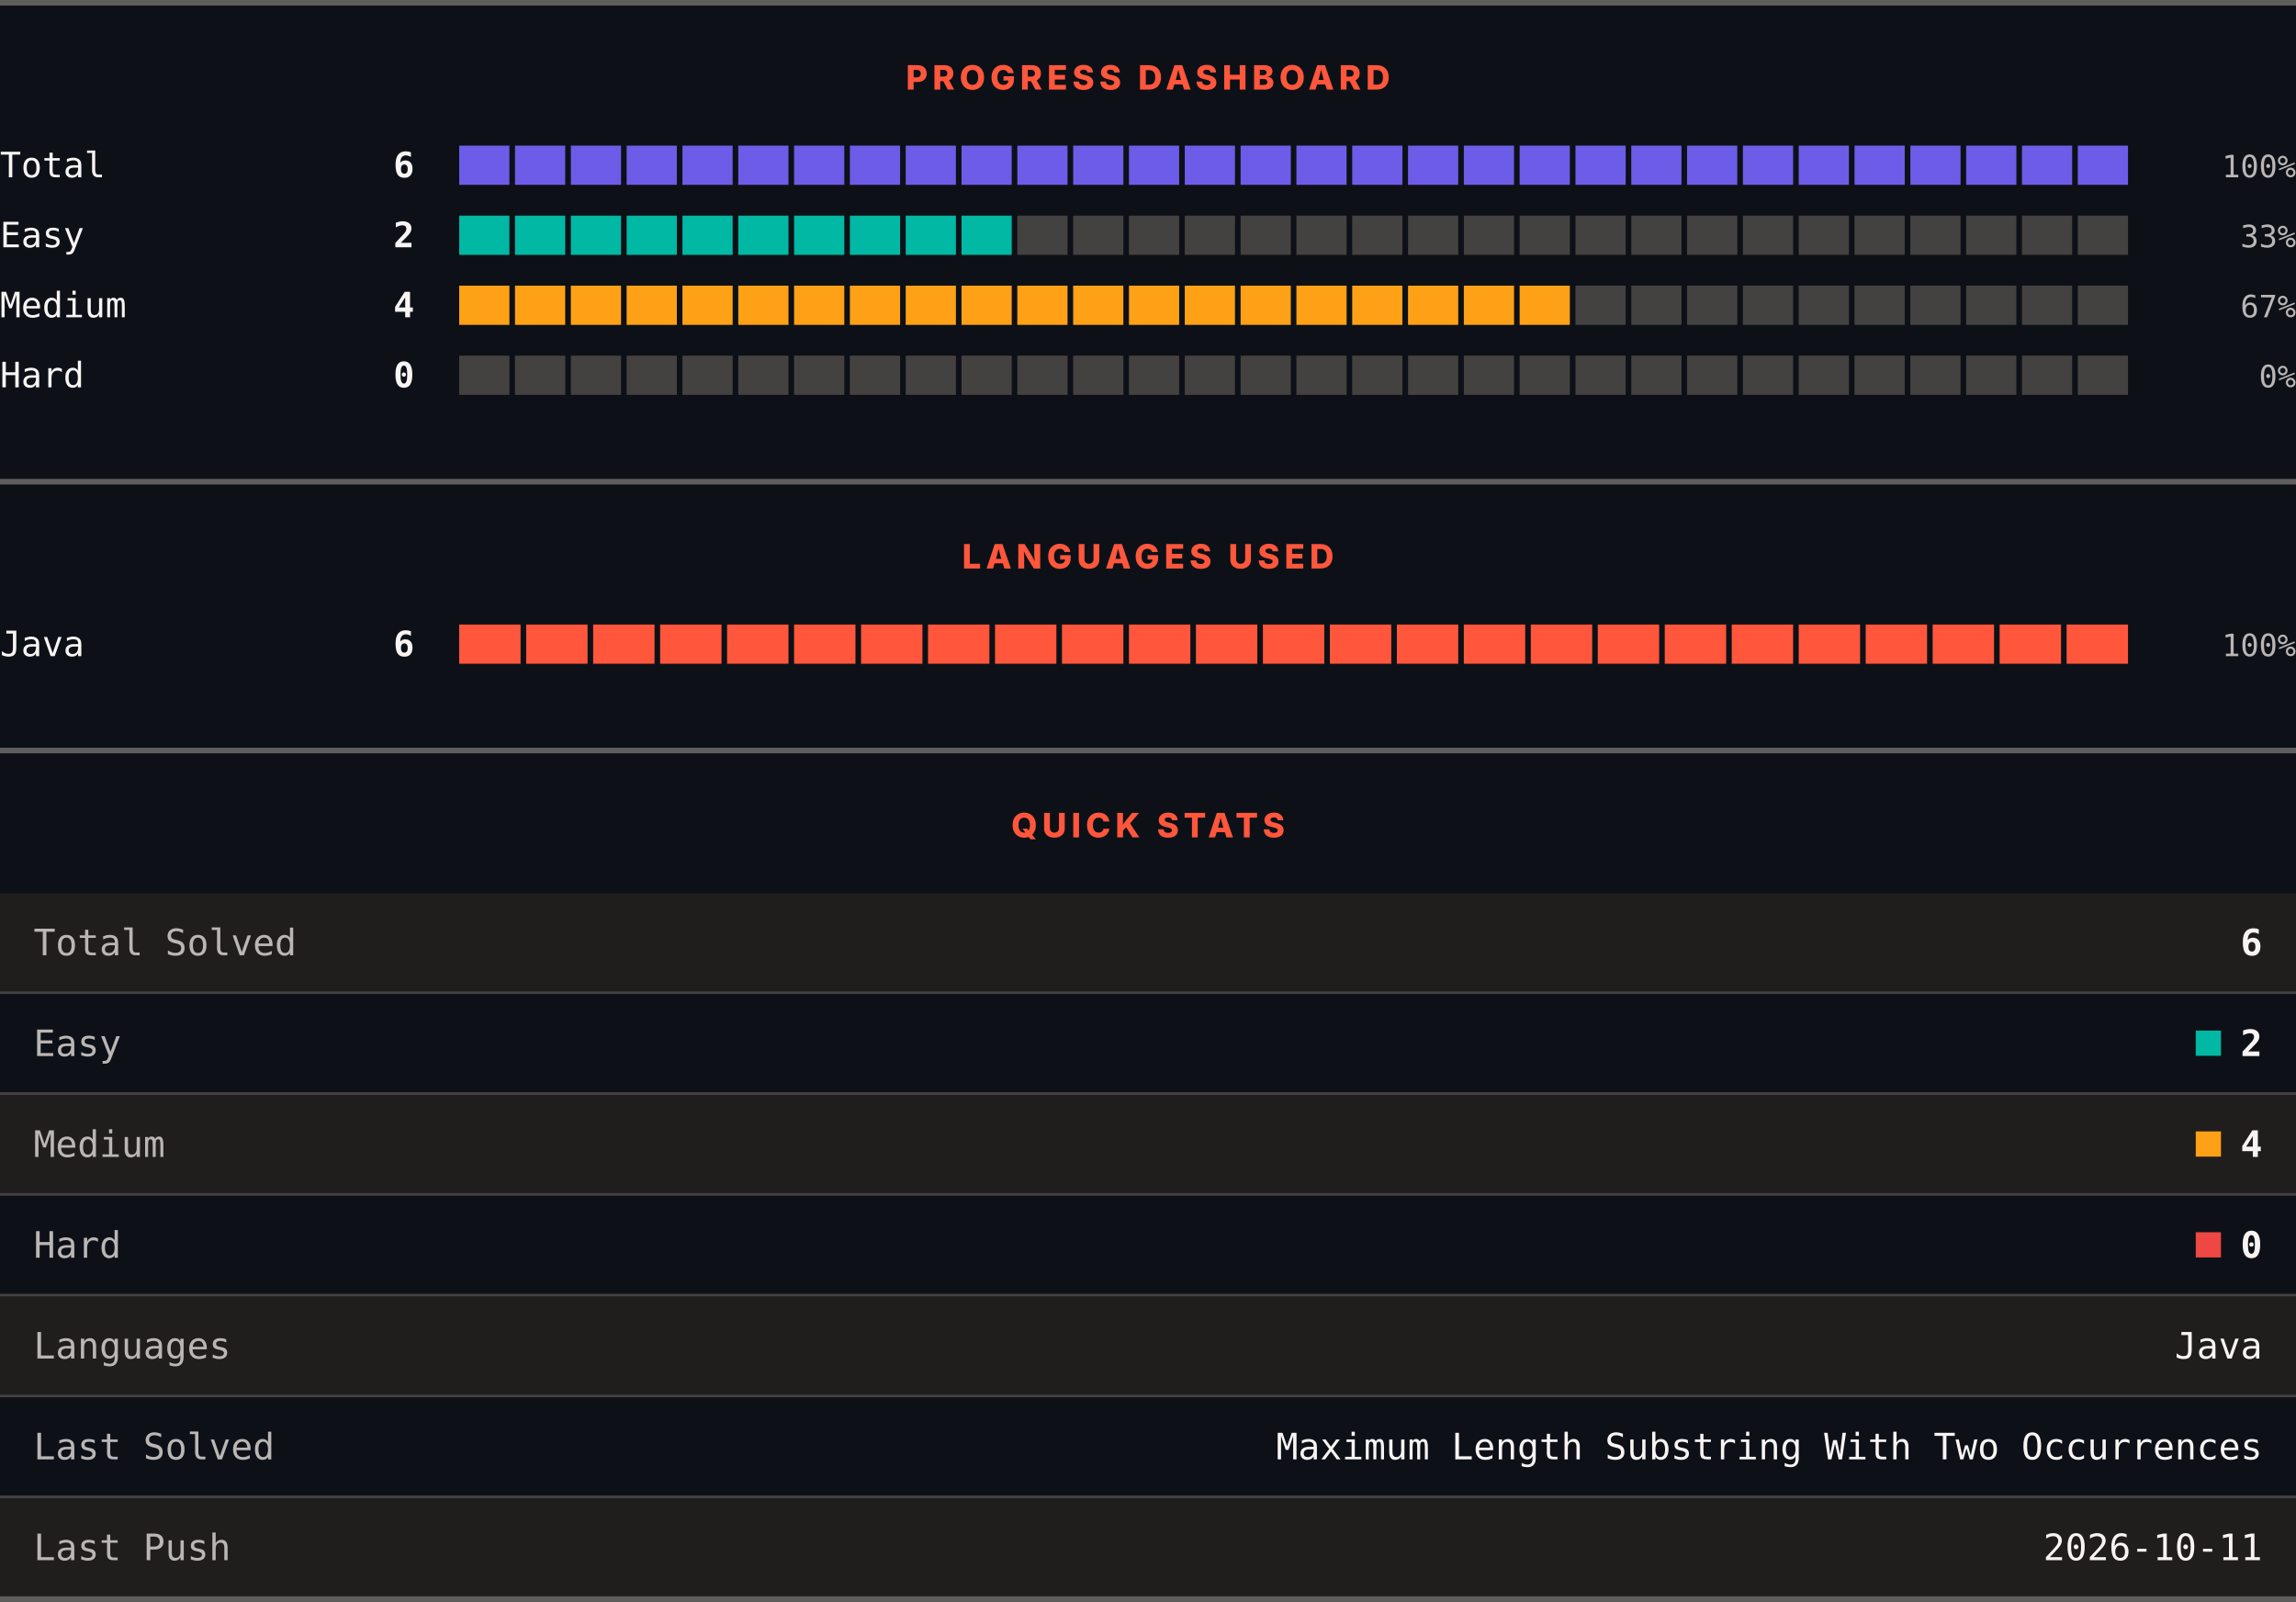
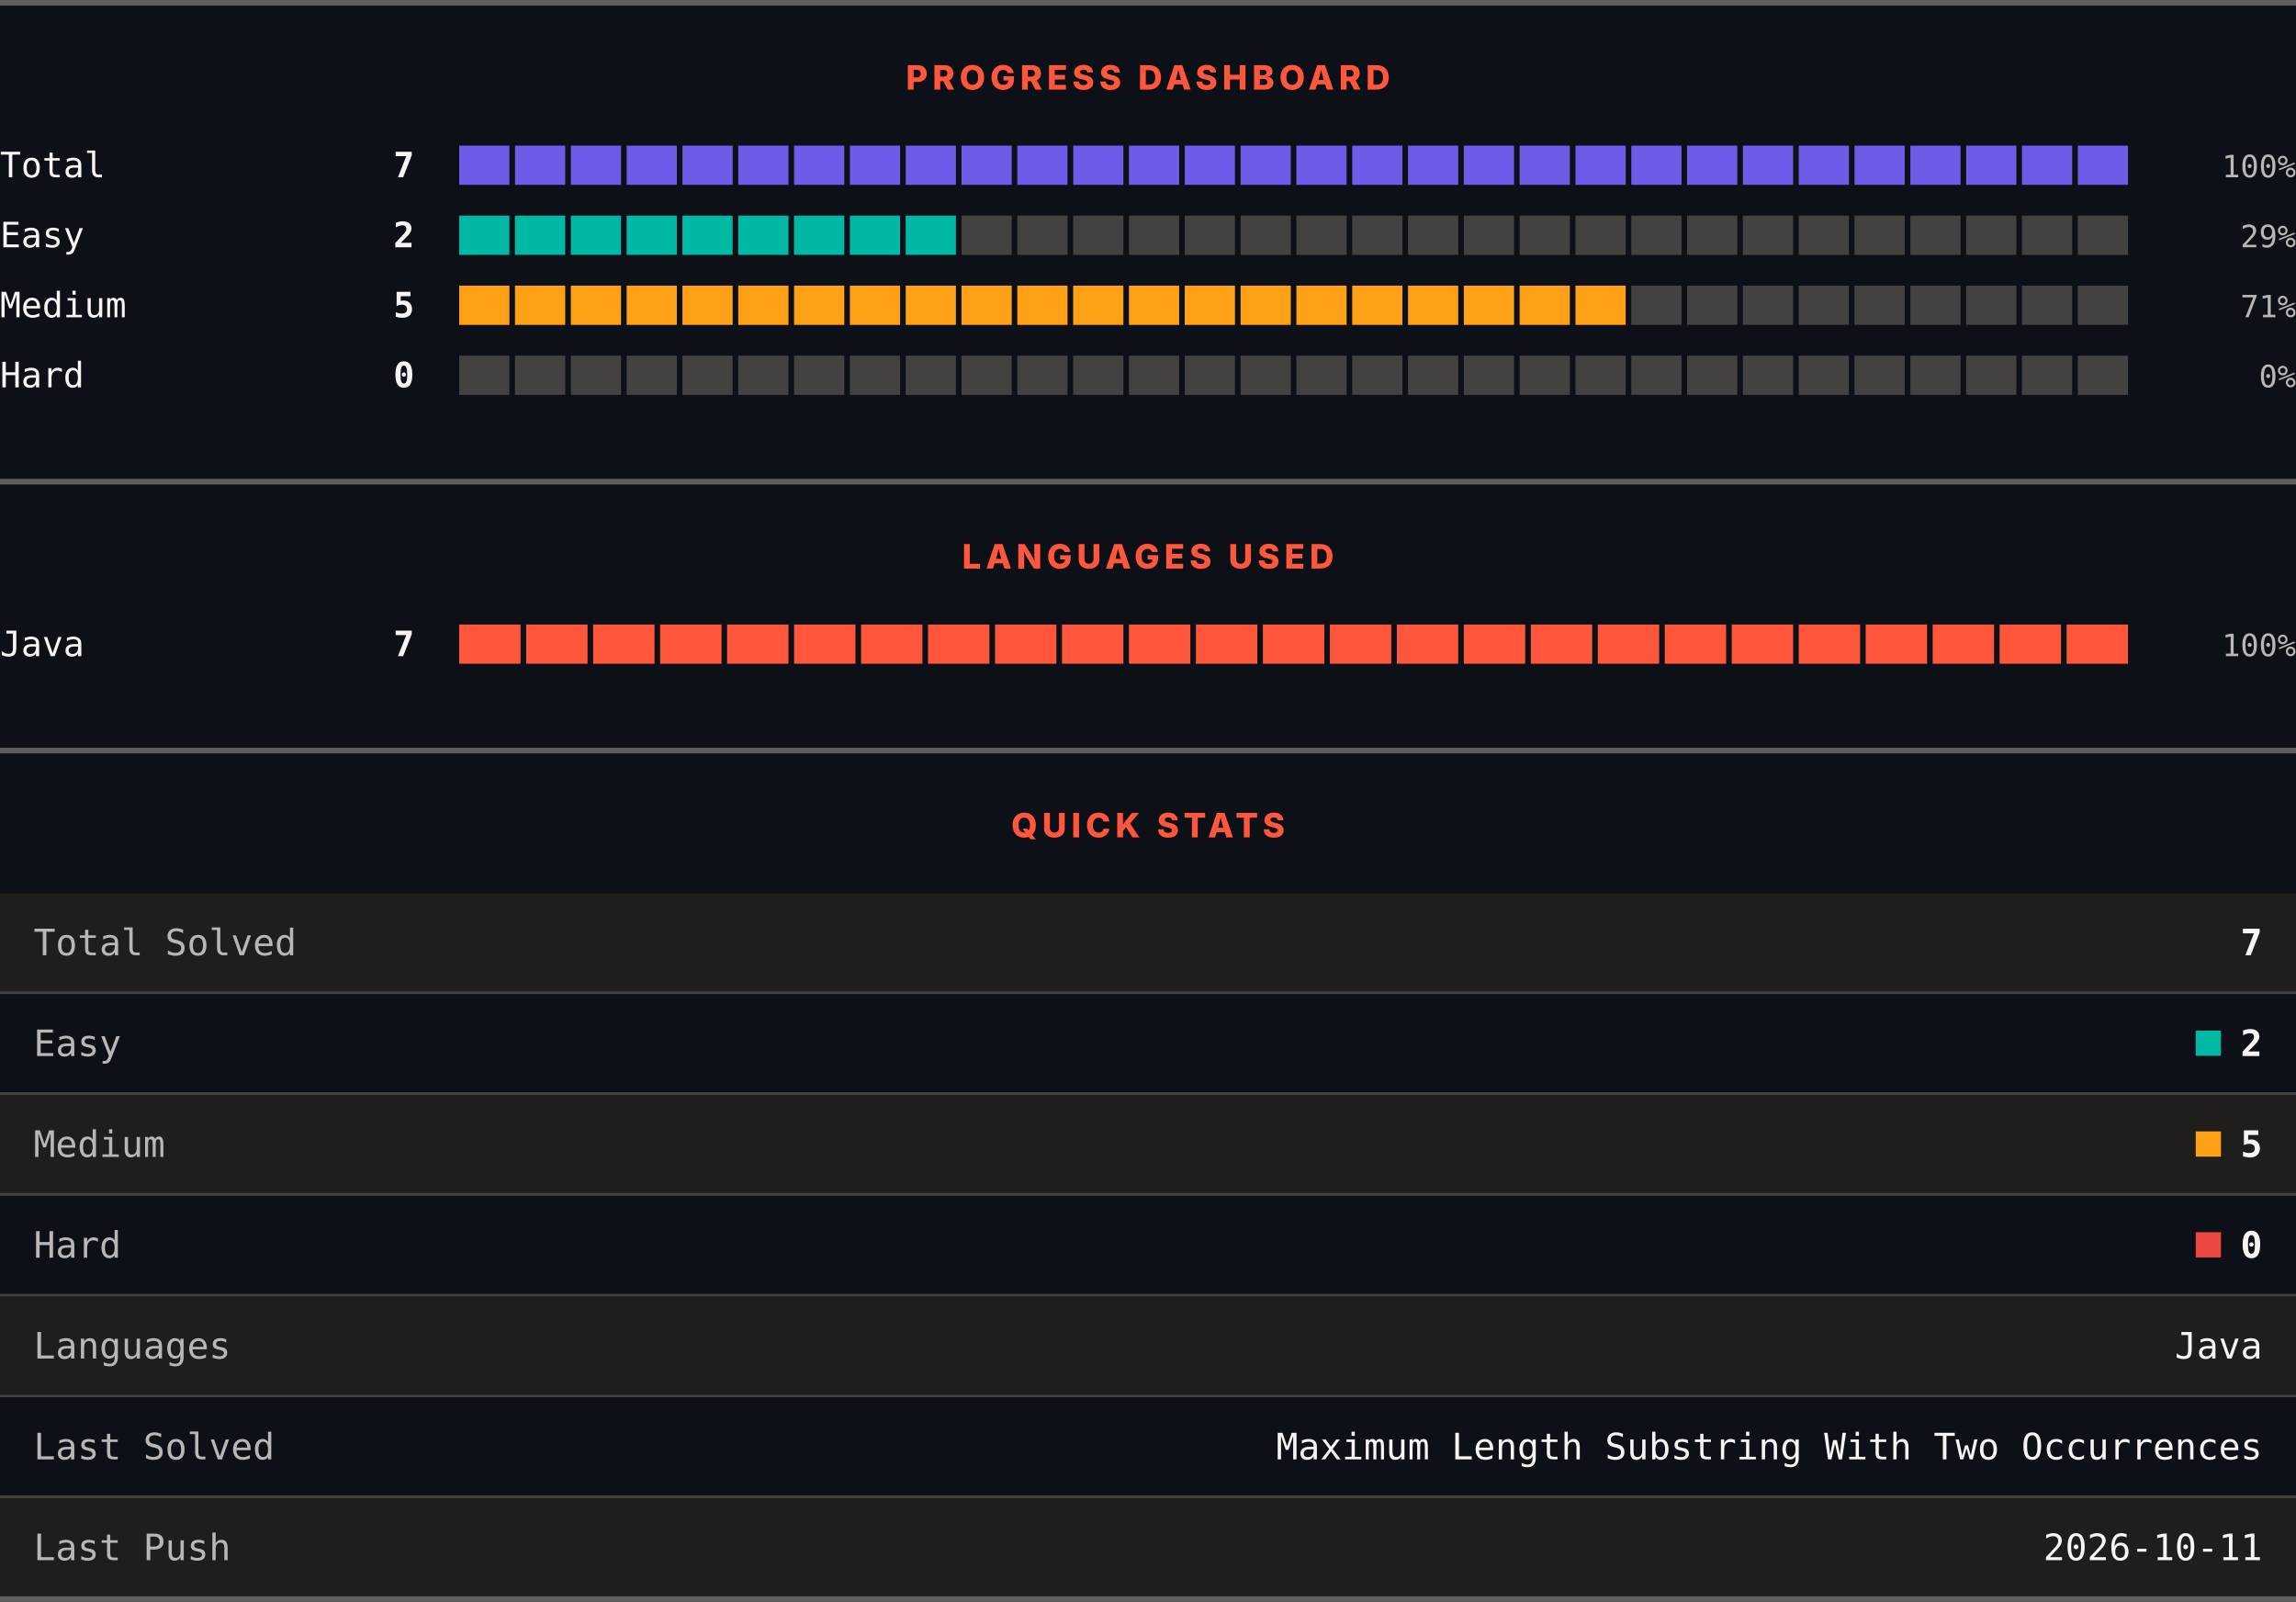
<svg xmlns="http://www.w3.org/2000/svg" width="820" height="572" viewBox="0 0 820 572" role="img" aria-label="LeetCode progress, languages and quick stats">
  <rect width="820" height="572" fill="#0d1117" />
  <rect x="0" y="0" width="820" height="2" fill="#605d5d" />
  <text x="410" y="32" text-anchor="middle" font-family="Archivo, system-ui, -apple-system, Segoe UI, sans-serif" font-size="12" font-weight="800" letter-spacing="1.68" fill="#ff563c">PROGRESS DASHBOARD</text>
  <text x="0" y="63.3" font-family="ui-monospace, SFMono-Regular, Menlo, Consolas, monospace" font-size="12.5" fill="#f8f4f4">Total</text>
-   <text x="148" y="63.3" text-anchor="end" font-family="ui-monospace, SFMono-Regular, Menlo, Consolas, monospace" font-size="12.5" font-weight="700" fill="#f8f4f4">6</text>
+   <text x="148" y="63.3" text-anchor="end" font-family="ui-monospace, SFMono-Regular, Menlo, Consolas, monospace" font-size="12.5" font-weight="700" fill="#f8f4f4">7</text>
  <rect x="164.00" y="52" width="17.93" height="14" fill="#6c5ce7" />
  <rect x="183.93" y="52" width="17.93" height="14" fill="#6c5ce7" />
  <rect x="203.87" y="52" width="17.93" height="14" fill="#6c5ce7" />
  <rect x="223.80" y="52" width="17.93" height="14" fill="#6c5ce7" />
  <rect x="243.73" y="52" width="17.93" height="14" fill="#6c5ce7" />
  <rect x="263.67" y="52" width="17.93" height="14" fill="#6c5ce7" />
  <rect x="283.60" y="52" width="17.93" height="14" fill="#6c5ce7" />
  <rect x="303.53" y="52" width="17.93" height="14" fill="#6c5ce7" />
  <rect x="323.47" y="52" width="17.93" height="14" fill="#6c5ce7" />
  <rect x="343.40" y="52" width="17.93" height="14" fill="#6c5ce7" />
  <rect x="363.33" y="52" width="17.93" height="14" fill="#6c5ce7" />
  <rect x="383.27" y="52" width="17.93" height="14" fill="#6c5ce7" />
  <rect x="403.20" y="52" width="17.93" height="14" fill="#6c5ce7" />
  <rect x="423.13" y="52" width="17.93" height="14" fill="#6c5ce7" />
  <rect x="443.07" y="52" width="17.93" height="14" fill="#6c5ce7" />
  <rect x="463.00" y="52" width="17.93" height="14" fill="#6c5ce7" />
  <rect x="482.93" y="52" width="17.93" height="14" fill="#6c5ce7" />
  <rect x="502.87" y="52" width="17.93" height="14" fill="#6c5ce7" />
  <rect x="522.80" y="52" width="17.93" height="14" fill="#6c5ce7" />
  <rect x="542.73" y="52" width="17.93" height="14" fill="#6c5ce7" />
  <rect x="562.67" y="52" width="17.93" height="14" fill="#6c5ce7" />
  <rect x="582.60" y="52" width="17.93" height="14" fill="#6c5ce7" />
  <rect x="602.53" y="52" width="17.93" height="14" fill="#6c5ce7" />
  <rect x="622.47" y="52" width="17.93" height="14" fill="#6c5ce7" />
  <rect x="642.40" y="52" width="17.93" height="14" fill="#6c5ce7" />
  <rect x="662.33" y="52" width="17.93" height="14" fill="#6c5ce7" />
  <rect x="682.27" y="52" width="17.93" height="14" fill="#6c5ce7" />
  <rect x="702.20" y="52" width="17.93" height="14" fill="#6c5ce7" />
  <rect x="722.13" y="52" width="17.93" height="14" fill="#6c5ce7" />
  <rect x="742.07" y="52" width="17.93" height="14" fill="#6c5ce7" />
  <text x="820" y="63.3" text-anchor="end" font-family="ui-monospace, SFMono-Regular, Menlo, Consolas, monospace" font-size="11" fill="#bab6b6">100%</text>
  <text x="0" y="88.3" font-family="ui-monospace, SFMono-Regular, Menlo, Consolas, monospace" font-size="12.5" fill="#f8f4f4">Easy</text>
  <text x="148" y="88.3" text-anchor="end" font-family="ui-monospace, SFMono-Regular, Menlo, Consolas, monospace" font-size="12.5" font-weight="700" fill="#f8f4f4">2</text>
  <rect x="164.00" y="77" width="17.93" height="14" fill="#00b8a3" />
  <rect x="183.93" y="77" width="17.93" height="14" fill="#00b8a3" />
  <rect x="203.87" y="77" width="17.93" height="14" fill="#00b8a3" />
  <rect x="223.80" y="77" width="17.93" height="14" fill="#00b8a3" />
  <rect x="243.73" y="77" width="17.93" height="14" fill="#00b8a3" />
  <rect x="263.67" y="77" width="17.93" height="14" fill="#00b8a3" />
  <rect x="283.60" y="77" width="17.93" height="14" fill="#00b8a3" />
  <rect x="303.53" y="77" width="17.93" height="14" fill="#00b8a3" />
  <rect x="323.47" y="77" width="17.93" height="14" fill="#00b8a3" />
-   <rect x="343.40" y="77" width="17.93" height="14" fill="#00b8a3" />
+   <rect x="343.40" y="77" width="17.93" height="14" fill="#444141" />
  <rect x="363.33" y="77" width="17.93" height="14" fill="#444141" />
  <rect x="383.27" y="77" width="17.93" height="14" fill="#444141" />
  <rect x="403.20" y="77" width="17.93" height="14" fill="#444141" />
  <rect x="423.13" y="77" width="17.93" height="14" fill="#444141" />
  <rect x="443.07" y="77" width="17.93" height="14" fill="#444141" />
  <rect x="463.00" y="77" width="17.93" height="14" fill="#444141" />
  <rect x="482.93" y="77" width="17.93" height="14" fill="#444141" />
  <rect x="502.87" y="77" width="17.93" height="14" fill="#444141" />
  <rect x="522.80" y="77" width="17.93" height="14" fill="#444141" />
  <rect x="542.73" y="77" width="17.93" height="14" fill="#444141" />
  <rect x="562.67" y="77" width="17.93" height="14" fill="#444141" />
  <rect x="582.60" y="77" width="17.93" height="14" fill="#444141" />
  <rect x="602.53" y="77" width="17.93" height="14" fill="#444141" />
  <rect x="622.47" y="77" width="17.93" height="14" fill="#444141" />
  <rect x="642.40" y="77" width="17.93" height="14" fill="#444141" />
  <rect x="662.33" y="77" width="17.93" height="14" fill="#444141" />
  <rect x="682.27" y="77" width="17.93" height="14" fill="#444141" />
  <rect x="702.20" y="77" width="17.93" height="14" fill="#444141" />
  <rect x="722.13" y="77" width="17.93" height="14" fill="#444141" />
  <rect x="742.07" y="77" width="17.93" height="14" fill="#444141" />
-   <text x="820" y="88.3" text-anchor="end" font-family="ui-monospace, SFMono-Regular, Menlo, Consolas, monospace" font-size="11" fill="#bab6b6">33%</text>
+   <text x="820" y="88.3" text-anchor="end" font-family="ui-monospace, SFMono-Regular, Menlo, Consolas, monospace" font-size="11" fill="#bab6b6">29%</text>
  <text x="0" y="113.3" font-family="ui-monospace, SFMono-Regular, Menlo, Consolas, monospace" font-size="12.5" fill="#f8f4f4">Medium</text>
-   <text x="148" y="113.3" text-anchor="end" font-family="ui-monospace, SFMono-Regular, Menlo, Consolas, monospace" font-size="12.5" font-weight="700" fill="#f8f4f4">4</text>
+   <text x="148" y="113.3" text-anchor="end" font-family="ui-monospace, SFMono-Regular, Menlo, Consolas, monospace" font-size="12.5" font-weight="700" fill="#f8f4f4">5</text>
  <rect x="164.00" y="102" width="17.93" height="14" fill="#ffa116" />
  <rect x="183.93" y="102" width="17.93" height="14" fill="#ffa116" />
  <rect x="203.87" y="102" width="17.93" height="14" fill="#ffa116" />
  <rect x="223.80" y="102" width="17.93" height="14" fill="#ffa116" />
  <rect x="243.73" y="102" width="17.93" height="14" fill="#ffa116" />
  <rect x="263.67" y="102" width="17.93" height="14" fill="#ffa116" />
  <rect x="283.60" y="102" width="17.93" height="14" fill="#ffa116" />
  <rect x="303.53" y="102" width="17.93" height="14" fill="#ffa116" />
  <rect x="323.47" y="102" width="17.93" height="14" fill="#ffa116" />
  <rect x="343.40" y="102" width="17.93" height="14" fill="#ffa116" />
  <rect x="363.33" y="102" width="17.93" height="14" fill="#ffa116" />
  <rect x="383.27" y="102" width="17.93" height="14" fill="#ffa116" />
  <rect x="403.20" y="102" width="17.93" height="14" fill="#ffa116" />
  <rect x="423.13" y="102" width="17.93" height="14" fill="#ffa116" />
  <rect x="443.07" y="102" width="17.93" height="14" fill="#ffa116" />
  <rect x="463.00" y="102" width="17.93" height="14" fill="#ffa116" />
  <rect x="482.93" y="102" width="17.93" height="14" fill="#ffa116" />
  <rect x="502.87" y="102" width="17.93" height="14" fill="#ffa116" />
  <rect x="522.80" y="102" width="17.93" height="14" fill="#ffa116" />
  <rect x="542.73" y="102" width="17.93" height="14" fill="#ffa116" />
-   <rect x="562.67" y="102" width="17.93" height="14" fill="#444141" />
+   <rect x="562.67" y="102" width="17.93" height="14" fill="#ffa116" />
  <rect x="582.60" y="102" width="17.93" height="14" fill="#444141" />
  <rect x="602.53" y="102" width="17.93" height="14" fill="#444141" />
  <rect x="622.47" y="102" width="17.93" height="14" fill="#444141" />
  <rect x="642.40" y="102" width="17.93" height="14" fill="#444141" />
  <rect x="662.33" y="102" width="17.93" height="14" fill="#444141" />
  <rect x="682.27" y="102" width="17.93" height="14" fill="#444141" />
  <rect x="702.20" y="102" width="17.93" height="14" fill="#444141" />
  <rect x="722.13" y="102" width="17.93" height="14" fill="#444141" />
  <rect x="742.07" y="102" width="17.93" height="14" fill="#444141" />
-   <text x="820" y="113.3" text-anchor="end" font-family="ui-monospace, SFMono-Regular, Menlo, Consolas, monospace" font-size="11" fill="#bab6b6">67%</text>
+   <text x="820" y="113.3" text-anchor="end" font-family="ui-monospace, SFMono-Regular, Menlo, Consolas, monospace" font-size="11" fill="#bab6b6">71%</text>
  <text x="0" y="138.3" font-family="ui-monospace, SFMono-Regular, Menlo, Consolas, monospace" font-size="12.5" fill="#f8f4f4">Hard</text>
  <text x="148" y="138.3" text-anchor="end" font-family="ui-monospace, SFMono-Regular, Menlo, Consolas, monospace" font-size="12.5" font-weight="700" fill="#f8f4f4">0</text>
  <rect x="164.00" y="127" width="17.93" height="14" fill="#444141" />
  <rect x="183.93" y="127" width="17.93" height="14" fill="#444141" />
  <rect x="203.87" y="127" width="17.93" height="14" fill="#444141" />
  <rect x="223.80" y="127" width="17.93" height="14" fill="#444141" />
  <rect x="243.73" y="127" width="17.93" height="14" fill="#444141" />
  <rect x="263.67" y="127" width="17.93" height="14" fill="#444141" />
  <rect x="283.60" y="127" width="17.93" height="14" fill="#444141" />
  <rect x="303.53" y="127" width="17.93" height="14" fill="#444141" />
  <rect x="323.47" y="127" width="17.93" height="14" fill="#444141" />
  <rect x="343.40" y="127" width="17.93" height="14" fill="#444141" />
  <rect x="363.33" y="127" width="17.93" height="14" fill="#444141" />
  <rect x="383.27" y="127" width="17.93" height="14" fill="#444141" />
  <rect x="403.20" y="127" width="17.93" height="14" fill="#444141" />
  <rect x="423.13" y="127" width="17.93" height="14" fill="#444141" />
  <rect x="443.07" y="127" width="17.93" height="14" fill="#444141" />
  <rect x="463.00" y="127" width="17.93" height="14" fill="#444141" />
  <rect x="482.93" y="127" width="17.93" height="14" fill="#444141" />
  <rect x="502.87" y="127" width="17.93" height="14" fill="#444141" />
  <rect x="522.80" y="127" width="17.93" height="14" fill="#444141" />
  <rect x="542.73" y="127" width="17.93" height="14" fill="#444141" />
  <rect x="562.67" y="127" width="17.93" height="14" fill="#444141" />
  <rect x="582.60" y="127" width="17.93" height="14" fill="#444141" />
  <rect x="602.53" y="127" width="17.93" height="14" fill="#444141" />
  <rect x="622.47" y="127" width="17.93" height="14" fill="#444141" />
  <rect x="642.40" y="127" width="17.93" height="14" fill="#444141" />
  <rect x="662.33" y="127" width="17.93" height="14" fill="#444141" />
  <rect x="682.27" y="127" width="17.93" height="14" fill="#444141" />
  <rect x="702.20" y="127" width="17.93" height="14" fill="#444141" />
  <rect x="722.13" y="127" width="17.93" height="14" fill="#444141" />
  <rect x="742.07" y="127" width="17.93" height="14" fill="#444141" />
  <text x="820" y="138.3" text-anchor="end" font-family="ui-monospace, SFMono-Regular, Menlo, Consolas, monospace" font-size="11" fill="#bab6b6">0%</text>
  <rect x="0" y="171" width="820" height="2" fill="#605d5d" />
  <text x="410" y="203" text-anchor="middle" font-family="Archivo, system-ui, -apple-system, Segoe UI, sans-serif" font-size="12" font-weight="800" letter-spacing="1.68" fill="#ff563c">LANGUAGES USED</text>
  <text x="0" y="234.3" font-family="ui-monospace, SFMono-Regular, Menlo, Consolas, monospace" font-size="12.5" fill="#f8f4f4">Java</text>
-   <text x="148" y="234.3" text-anchor="end" font-family="ui-monospace, SFMono-Regular, Menlo, Consolas, monospace" font-size="12.5" font-weight="700" fill="#f8f4f4">6</text>
+   <text x="148" y="234.3" text-anchor="end" font-family="ui-monospace, SFMono-Regular, Menlo, Consolas, monospace" font-size="12.5" font-weight="700" fill="#f8f4f4">7</text>
  <rect x="164.00" y="223" width="21.92" height="14" fill="#ff563c" />
  <rect x="187.92" y="223" width="21.92" height="14" fill="#ff563c" />
  <rect x="211.84" y="223" width="21.92" height="14" fill="#ff563c" />
  <rect x="235.76" y="223" width="21.92" height="14" fill="#ff563c" />
  <rect x="259.68" y="223" width="21.92" height="14" fill="#ff563c" />
  <rect x="283.60" y="223" width="21.92" height="14" fill="#ff563c" />
  <rect x="307.52" y="223" width="21.92" height="14" fill="#ff563c" />
  <rect x="331.44" y="223" width="21.92" height="14" fill="#ff563c" />
  <rect x="355.36" y="223" width="21.92" height="14" fill="#ff563c" />
  <rect x="379.28" y="223" width="21.92" height="14" fill="#ff563c" />
  <rect x="403.20" y="223" width="21.92" height="14" fill="#ff563c" />
  <rect x="427.12" y="223" width="21.92" height="14" fill="#ff563c" />
  <rect x="451.04" y="223" width="21.92" height="14" fill="#ff563c" />
  <rect x="474.96" y="223" width="21.92" height="14" fill="#ff563c" />
  <rect x="498.88" y="223" width="21.92" height="14" fill="#ff563c" />
  <rect x="522.80" y="223" width="21.92" height="14" fill="#ff563c" />
  <rect x="546.72" y="223" width="21.92" height="14" fill="#ff563c" />
  <rect x="570.64" y="223" width="21.92" height="14" fill="#ff563c" />
  <rect x="594.56" y="223" width="21.92" height="14" fill="#ff563c" />
  <rect x="618.48" y="223" width="21.92" height="14" fill="#ff563c" />
  <rect x="642.40" y="223" width="21.92" height="14" fill="#ff563c" />
  <rect x="666.32" y="223" width="21.92" height="14" fill="#ff563c" />
  <rect x="690.24" y="223" width="21.92" height="14" fill="#ff563c" />
  <rect x="714.16" y="223" width="21.92" height="14" fill="#ff563c" />
  <rect x="738.08" y="223" width="21.92" height="14" fill="#ff563c" />
  <text x="820" y="234.3" text-anchor="end" font-family="ui-monospace, SFMono-Regular, Menlo, Consolas, monospace" font-size="11" fill="#bab6b6">100%</text>
  <rect x="0" y="267" width="820" height="2" fill="#605d5d" />
  <text x="410" y="299" text-anchor="middle" font-family="Archivo, system-ui, -apple-system, Segoe UI, sans-serif" font-size="12" font-weight="800" letter-spacing="1.68" fill="#ff563c">QUICK STATS</text>
  <rect x="0" y="319" width="820" height="35" fill="#201e1d" />
  <text x="12" y="341.1" font-family="ui-monospace, SFMono-Regular, Menlo, Consolas, monospace" font-size="13" fill="#bab6b6">Total Solved</text>
-   <text x="808" y="341.1" text-anchor="end" font-family="ui-monospace, SFMono-Regular, Menlo, Consolas, monospace" font-size="13" font-weight="700" fill="#f8f4f4">6</text>
+   <text x="808" y="341.1" text-anchor="end" font-family="ui-monospace, SFMono-Regular, Menlo, Consolas, monospace" font-size="13" font-weight="700" fill="#f8f4f4">7</text>
  <rect x="0" y="354" width="820" height="1" fill="#444141" />
  <rect x="0" y="355" width="820" height="35" fill="#0d1117" />
  <text x="12" y="377.1" font-family="ui-monospace, SFMono-Regular, Menlo, Consolas, monospace" font-size="13" fill="#bab6b6">Easy</text>
  <rect x="784.2" y="368" width="9" height="9" fill="#00b8a3" />
  <text x="808" y="377.1" text-anchor="end" font-family="ui-monospace, SFMono-Regular, Menlo, Consolas, monospace" font-size="13" font-weight="700" fill="#f8f4f4">2</text>
  <rect x="0" y="390" width="820" height="1" fill="#444141" />
  <rect x="0" y="391" width="820" height="35" fill="#201e1d" />
  <text x="12" y="413.1" font-family="ui-monospace, SFMono-Regular, Menlo, Consolas, monospace" font-size="13" fill="#bab6b6">Medium</text>
  <rect x="784.2" y="404" width="9" height="9" fill="#ffa116" />
-   <text x="808" y="413.1" text-anchor="end" font-family="ui-monospace, SFMono-Regular, Menlo, Consolas, monospace" font-size="13" font-weight="700" fill="#f8f4f4">4</text>
+   <text x="808" y="413.1" text-anchor="end" font-family="ui-monospace, SFMono-Regular, Menlo, Consolas, monospace" font-size="13" font-weight="700" fill="#f8f4f4">5</text>
  <rect x="0" y="426" width="820" height="1" fill="#444141" />
  <rect x="0" y="427" width="820" height="35" fill="#0d1117" />
  <text x="12" y="449.1" font-family="ui-monospace, SFMono-Regular, Menlo, Consolas, monospace" font-size="13" fill="#bab6b6">Hard</text>
  <rect x="784.2" y="440" width="9" height="9" fill="#ef4743" />
  <text x="808" y="449.1" text-anchor="end" font-family="ui-monospace, SFMono-Regular, Menlo, Consolas, monospace" font-size="13" font-weight="700" fill="#f8f4f4">0</text>
  <rect x="0" y="462" width="820" height="1" fill="#444141" />
  <rect x="0" y="463" width="820" height="35" fill="#201e1d" />
  <text x="12" y="485.1" font-family="ui-monospace, SFMono-Regular, Menlo, Consolas, monospace" font-size="13" fill="#bab6b6">Languages</text>
  <text x="808" y="485.1" text-anchor="end" font-family="ui-monospace, SFMono-Regular, Menlo, Consolas, monospace" font-size="13" fill="#f8f4f4">Java</text>
  <rect x="0" y="498" width="820" height="1" fill="#444141" />
  <rect x="0" y="499" width="820" height="35" fill="#0d1117" />
  <text x="12" y="521.1" font-family="ui-monospace, SFMono-Regular, Menlo, Consolas, monospace" font-size="13" fill="#bab6b6">Last Solved</text>
  <text x="808" y="521.1" text-anchor="end" font-family="ui-monospace, SFMono-Regular, Menlo, Consolas, monospace" font-size="13" fill="#f8f4f4">Maximum Length Substring With Two Occurrences</text>
  <rect x="0" y="534" width="820" height="1" fill="#444141" />
  <rect x="0" y="535" width="820" height="35" fill="#201e1d" />
  <text x="12" y="557.1" font-family="ui-monospace, SFMono-Regular, Menlo, Consolas, monospace" font-size="13" fill="#bab6b6">Last Push</text>
  <text x="808" y="557.1" text-anchor="end" font-family="ui-monospace, SFMono-Regular, Menlo, Consolas, monospace" font-size="13" fill="#f8f4f4">2026-10-11</text>
  <rect x="0" y="570" width="820" height="2" fill="#605d5d" />
</svg>
